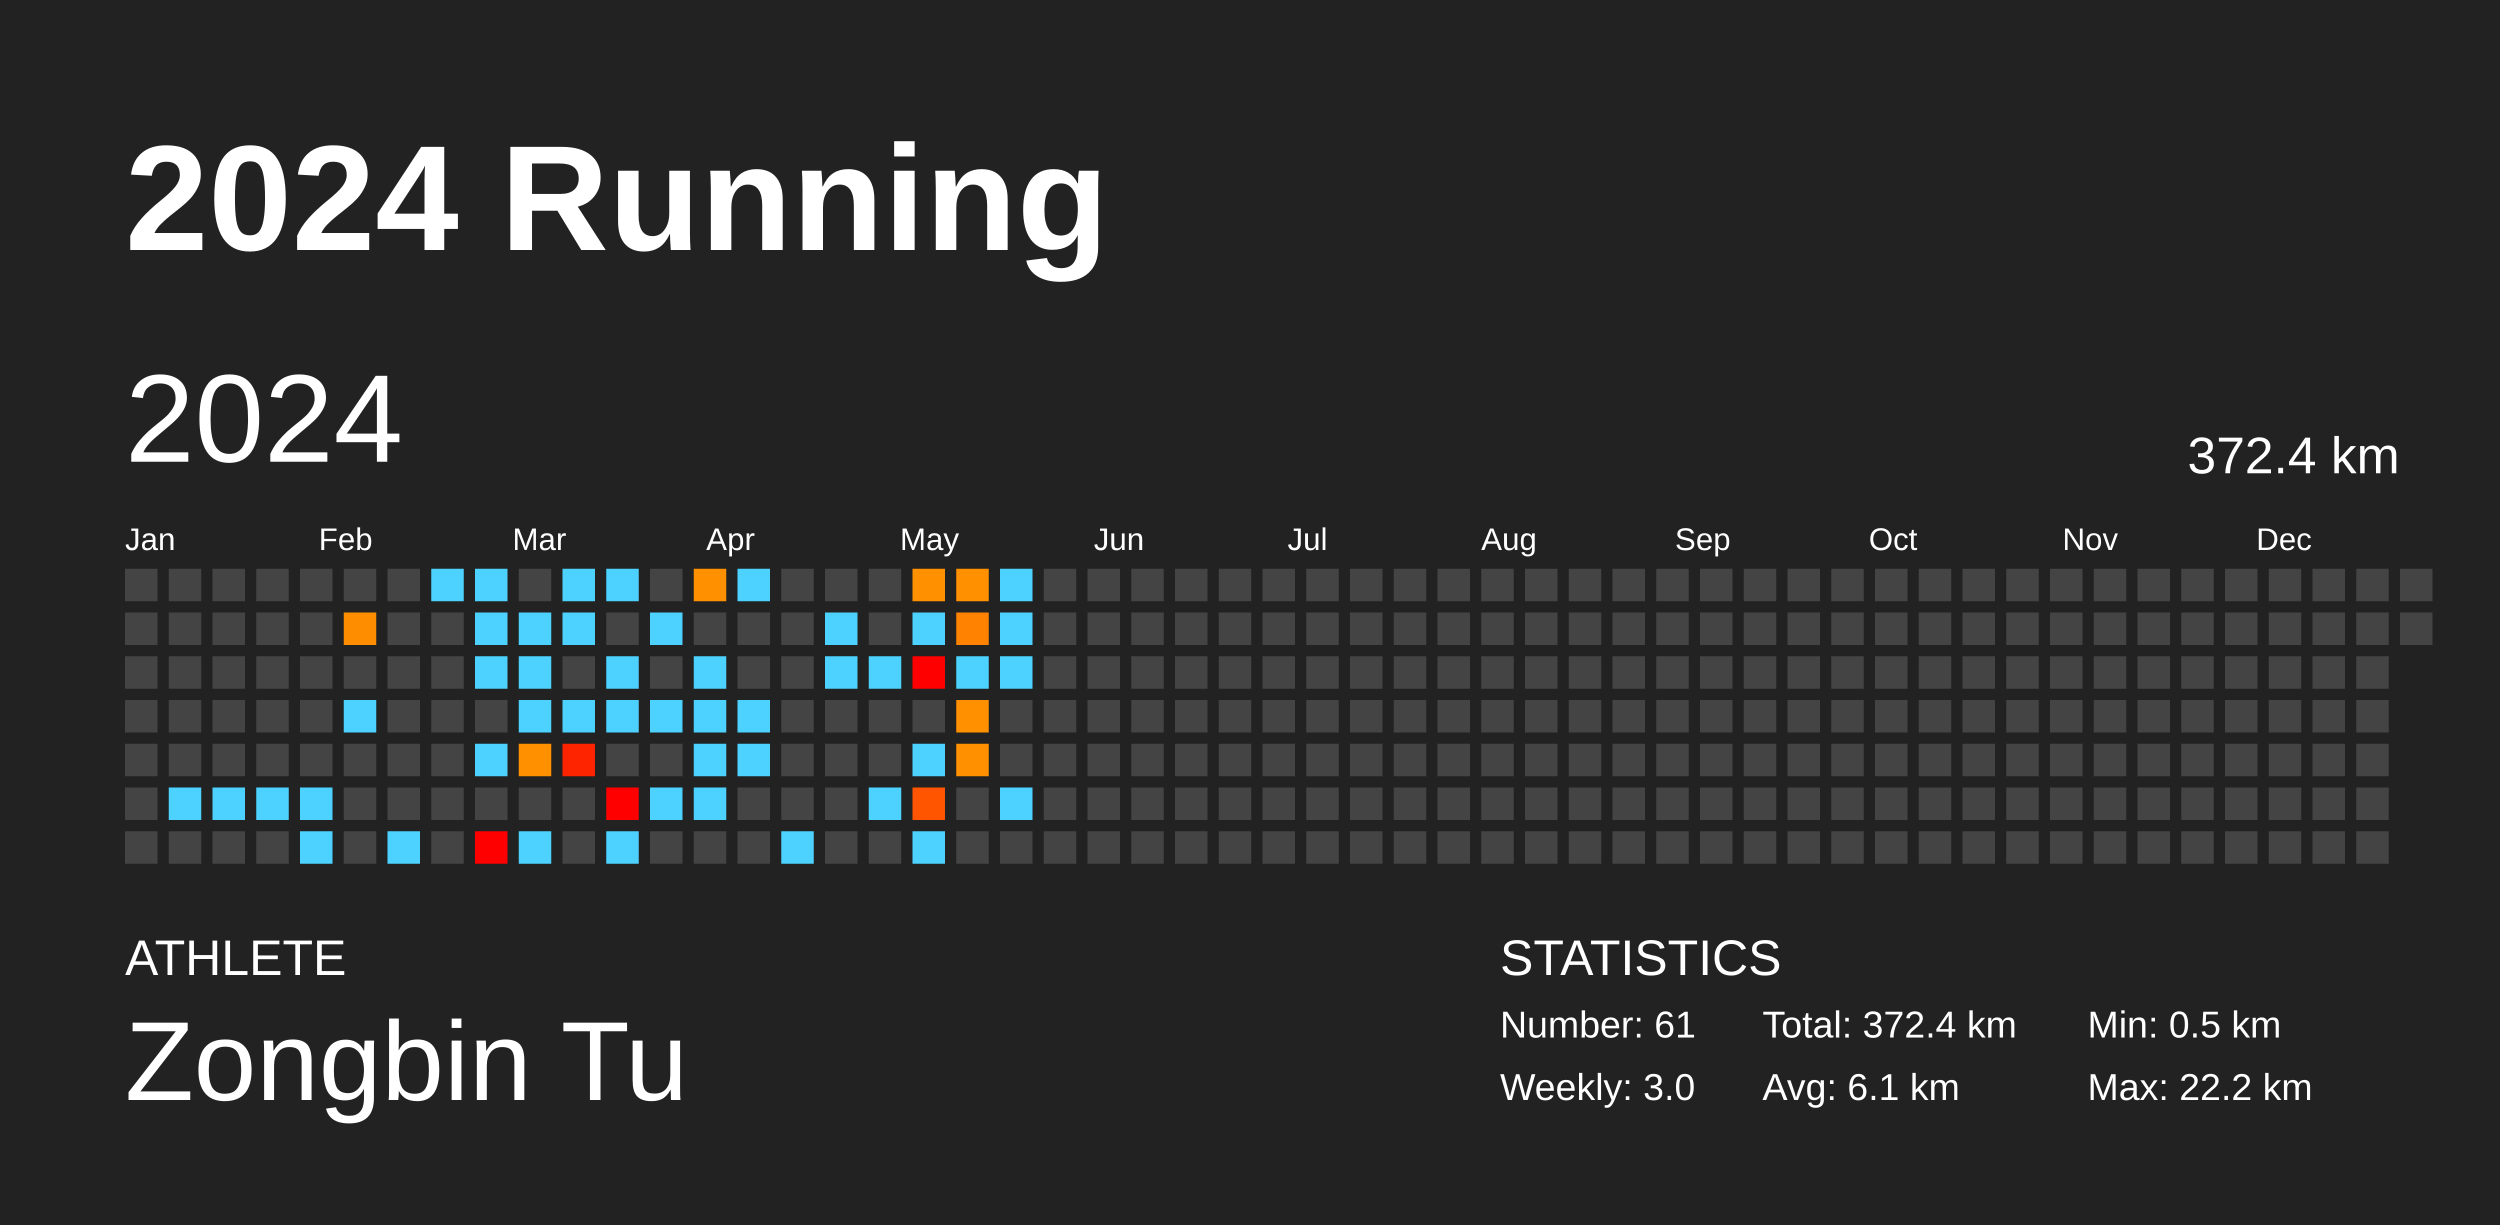
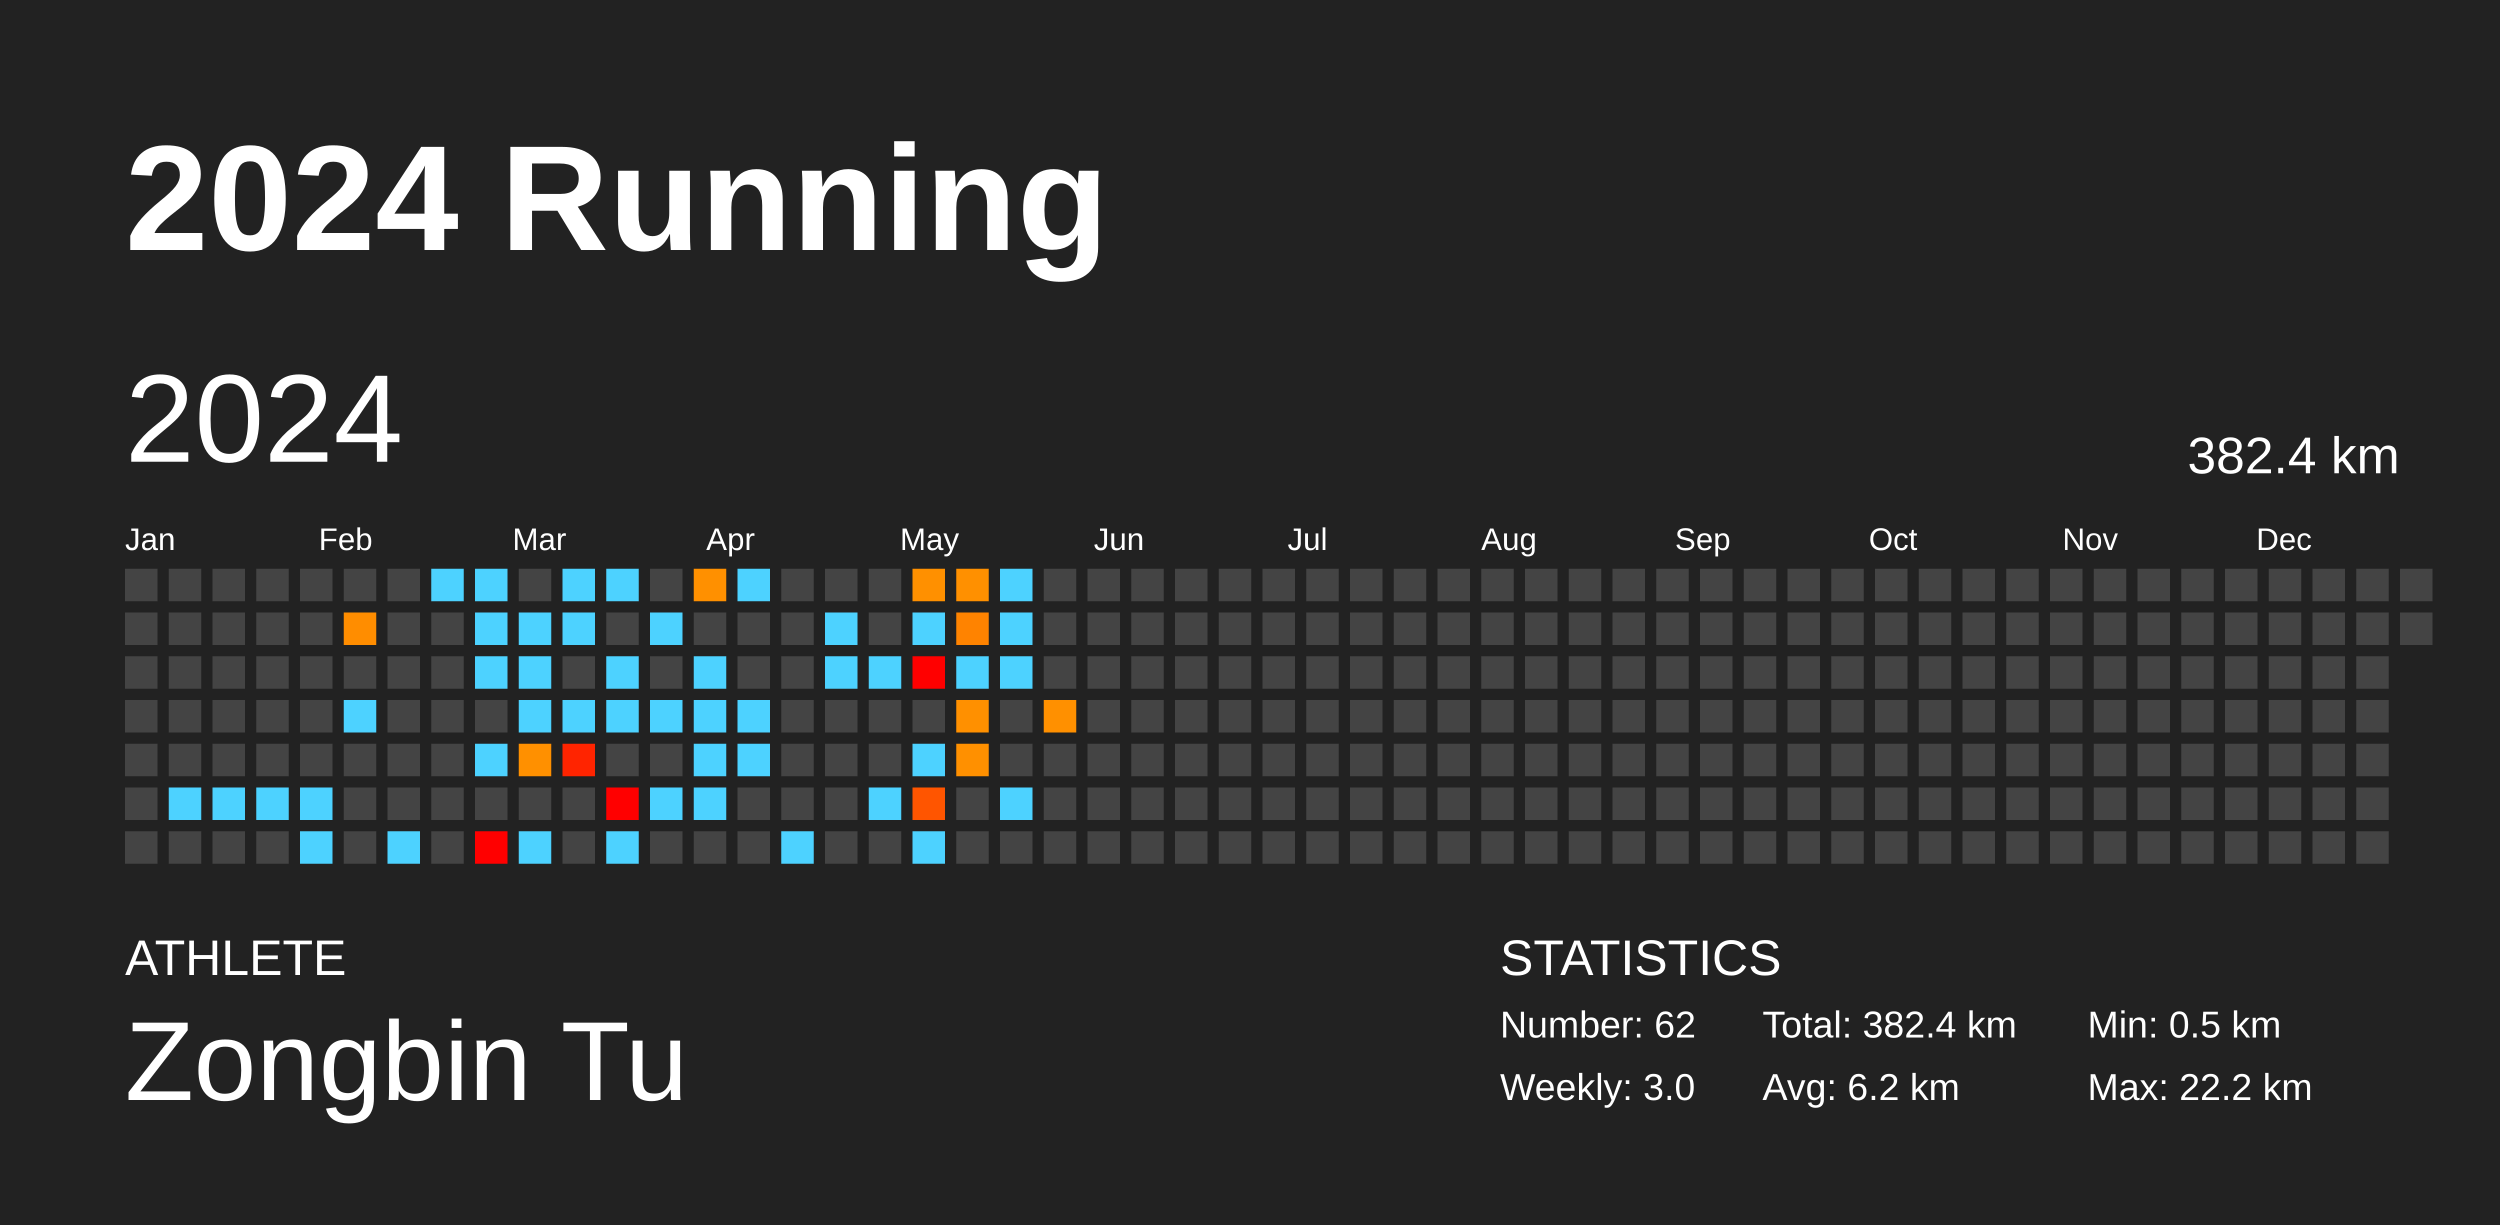
<svg xmlns="http://www.w3.org/2000/svg" baseProfile="full" height="98mm" version="1.1" viewBox="0,0,200,98" width="200mm">
  <defs />
  <rect fill="#222222" height="98" width="200" x="0" y="0" />
  <text fill="#FFFFFF" style="font-size:12px; font-family:Arial; font-weight:bold;" x="10" y="20">2024 Running</text>
  <text fill="#FFFFFF" style="font-size:4px; font-family:Arial" x="10" y="78">ATHLETE</text>
  <text fill="#FFFFFF" style="font-size:9px; font-family:Arial" x="10" y="88">Zongbin Tu</text>
  <text fill="#FFFFFF" style="font-size:4px; font-family:Arial" x="120" y="78">STATISTICS</text>
-   <text fill="#FFFFFF" style="font-size:3px; font-family:Arial" x="120" y="83">Number: 61</text>
+   <text fill="#FFFFFF" style="font-size:3px; font-family:Arial" x="120" y="83">Number: 62</text>
  <text fill="#FFFFFF" style="font-size:3px; font-family:Arial" x="120" y="88">Weekly: 3.0</text>
-   <text fill="#FFFFFF" style="font-size:3px; font-family:Arial" x="141" y="83">Total: 372.4 km</text>
-   <text fill="#FFFFFF" style="font-size:3px; font-family:Arial" x="141" y="88">Avg: 6.1 km</text>
+   <text fill="#FFFFFF" style="font-size:3px; font-family:Arial" x="141" y="83">Total: 382.4 km</text>
+   <text fill="#FFFFFF" style="font-size:3px; font-family:Arial" x="141" y="88">Avg: 6.2 km</text>
  <text fill="#FFFFFF" style="font-size:3px; font-family:Arial" x="167" y="83">Min: 0.5 km</text>
  <text fill="#FFFFFF" style="font-size:3px; font-family:Arial" x="167" y="88">Max: 22.2 km</text>
  <text dominant-baseline="hanging" fill="#FFFFFF" style="font-size:10.0px; font-family:Arial;" x="10" y="30">2024</text>
-   <text dominant-baseline="hanging" fill="#FFFFFF" style="font-size:4.125px; font-family:Arial;" x="175" y="35">372.4 km</text>
+   <text dominant-baseline="hanging" fill="#FFFFFF" style="font-size:4.125px; font-family:Arial;" x="175" y="35">382.4 km</text>
  <text fill="#FFFFFF" style="font-size:2.5px; font-family:Arial" x="10.0" y="44">Jan</text>
  <text fill="#FFFFFF" style="font-size:2.5px; font-family:Arial" x="25.5" y="44">Feb</text>
  <text fill="#FFFFFF" style="font-size:2.5px; font-family:Arial" x="41.0" y="44">Mar</text>
  <text fill="#FFFFFF" style="font-size:2.5px; font-family:Arial" x="56.5" y="44">Apr</text>
  <text fill="#FFFFFF" style="font-size:2.5px; font-family:Arial" x="72.0" y="44">May</text>
  <text fill="#FFFFFF" style="font-size:2.5px; font-family:Arial" x="87.5" y="44">Jun</text>
  <text fill="#FFFFFF" style="font-size:2.5px; font-family:Arial" x="103.0" y="44">Jul</text>
  <text fill="#FFFFFF" style="font-size:2.5px; font-family:Arial" x="118.5" y="44">Aug</text>
  <text fill="#FFFFFF" style="font-size:2.5px; font-family:Arial" x="134.0" y="44">Sep</text>
  <text fill="#FFFFFF" style="font-size:2.5px; font-family:Arial" x="149.5" y="44">Oct</text>
  <text fill="#FFFFFF" style="font-size:2.5px; font-family:Arial" x="165.0" y="44">Nov</text>
  <text fill="#FFFFFF" style="font-size:2.5px; font-family:Arial" x="180.5" y="44">Dec</text>
  <rect fill="#444444" height="2.6" width="2.6" x="10.0" y="45.5" />
  <rect fill="#444444" height="2.6" width="2.6" x="10.0" y="49.0" />
  <rect fill="#444444" height="2.6" width="2.6" x="10.0" y="52.5" />
  <rect fill="#444444" height="2.6" width="2.6" x="10.0" y="56.0" />
  <rect fill="#444444" height="2.6" width="2.6" x="10.0" y="59.5" />
  <rect fill="#444444" height="2.6" width="2.6" x="10.0" y="63.0" />
  <rect fill="#444444" height="2.6" width="2.6" x="10.0" y="66.5" />
  <rect fill="#444444" height="2.6" width="2.6" x="13.5" y="45.5" />
  <rect fill="#444444" height="2.6" width="2.6" x="13.5" y="49.0" />
  <rect fill="#444444" height="2.6" width="2.6" x="13.5" y="52.5" />
  <rect fill="#444444" height="2.6" width="2.6" x="13.5" y="56.0" />
  <rect fill="#444444" height="2.6" width="2.6" x="13.5" y="59.5" />
  <rect fill="#4dd2ff" height="2.6" width="2.6" x="13.5" y="63.0" />
  <rect fill="#444444" height="2.6" width="2.6" x="13.5" y="66.5" />
  <rect fill="#444444" height="2.6" width="2.6" x="17.0" y="45.5" />
  <rect fill="#444444" height="2.6" width="2.6" x="17.0" y="49.0" />
  <rect fill="#444444" height="2.6" width="2.6" x="17.0" y="52.5" />
  <rect fill="#444444" height="2.6" width="2.6" x="17.0" y="56.0" />
  <rect fill="#444444" height="2.6" width="2.6" x="17.0" y="59.5" />
  <rect fill="#4dd2ff" height="2.6" width="2.6" x="17.0" y="63.0" />
  <rect fill="#444444" height="2.6" width="2.6" x="17.0" y="66.5" />
  <rect fill="#444444" height="2.6" width="2.6" x="20.5" y="45.5" />
  <rect fill="#444444" height="2.6" width="2.6" x="20.5" y="49.0" />
  <rect fill="#444444" height="2.6" width="2.6" x="20.5" y="52.5" />
  <rect fill="#444444" height="2.6" width="2.6" x="20.5" y="56.0" />
  <rect fill="#444444" height="2.6" width="2.6" x="20.5" y="59.5" />
  <rect fill="#4dd2ff" height="2.6" width="2.6" x="20.5" y="63.0" />
  <rect fill="#444444" height="2.6" width="2.6" x="20.5" y="66.5" />
  <rect fill="#444444" height="2.6" width="2.6" x="24.0" y="45.5" />
  <rect fill="#444444" height="2.6" width="2.6" x="24.0" y="49.0" />
  <rect fill="#444444" height="2.6" width="2.6" x="24.0" y="52.5" />
  <rect fill="#444444" height="2.6" width="2.6" x="24.0" y="56.0" />
  <rect fill="#444444" height="2.6" width="2.6" x="24.0" y="59.5" />
  <rect fill="#4dd2ff" height="2.6" width="2.6" x="24.0" y="63.0" />
  <rect fill="#4dd2ff" height="2.6" width="2.6" x="24.0" y="66.5" />
  <rect fill="#444444" height="2.6" width="2.6" x="27.5" y="45.5" />
  <rect fill="#ff8d00" height="2.6" width="2.6" x="27.5" y="49.0" />
  <rect fill="#444444" height="2.6" width="2.6" x="27.5" y="52.5" />
  <rect fill="#4dd2ff" height="2.6" width="2.6" x="27.5" y="56.0" />
  <rect fill="#444444" height="2.6" width="2.6" x="27.5" y="59.5" />
  <rect fill="#444444" height="2.6" width="2.6" x="27.5" y="63.0" />
  <rect fill="#444444" height="2.6" width="2.6" x="27.5" y="66.5" />
  <rect fill="#444444" height="2.6" width="2.6" x="31.0" y="45.5" />
  <rect fill="#444444" height="2.6" width="2.6" x="31.0" y="49.0" />
  <rect fill="#444444" height="2.6" width="2.6" x="31.0" y="52.5" />
  <rect fill="#444444" height="2.6" width="2.6" x="31.0" y="56.0" />
  <rect fill="#444444" height="2.6" width="2.6" x="31.0" y="59.5" />
  <rect fill="#444444" height="2.6" width="2.6" x="31.0" y="63.0" />
  <rect fill="#4dd2ff" height="2.6" width="2.6" x="31.0" y="66.5" />
  <rect fill="#4dd2ff" height="2.6" width="2.6" x="34.5" y="45.5" />
  <rect fill="#444444" height="2.6" width="2.6" x="34.5" y="49.0" />
  <rect fill="#444444" height="2.6" width="2.6" x="34.5" y="52.5" />
  <rect fill="#444444" height="2.6" width="2.6" x="34.5" y="56.0" />
  <rect fill="#444444" height="2.6" width="2.6" x="34.5" y="59.5" />
  <rect fill="#444444" height="2.6" width="2.6" x="34.5" y="63.0" />
  <rect fill="#444444" height="2.6" width="2.6" x="34.5" y="66.5" />
  <rect fill="#4dd2ff" height="2.6" width="2.6" x="38.0" y="45.5" />
  <rect fill="#4dd2ff" height="2.6" width="2.6" x="38.0" y="49.0" />
  <rect fill="#4dd2ff" height="2.6" width="2.6" x="38.0" y="52.5" />
  <rect fill="#444444" height="2.6" width="2.6" x="38.0" y="56.0" />
  <rect fill="#4dd2ff" height="2.6" width="2.6" x="38.0" y="59.5" />
  <rect fill="#444444" height="2.6" width="2.6" x="38.0" y="63.0" />
  <rect fill="red" height="2.6" width="2.6" x="38.0" y="66.5" />
  <rect fill="#444444" height="2.6" width="2.6" x="41.5" y="45.5" />
  <rect fill="#4dd2ff" height="2.6" width="2.6" x="41.5" y="49.0" />
  <rect fill="#4dd2ff" height="2.6" width="2.6" x="41.5" y="52.5" />
  <rect fill="#4dd2ff" height="2.6" width="2.6" x="41.5" y="56.0" />
  <rect fill="#ff9000" height="2.6" width="2.6" x="41.5" y="59.5" />
  <rect fill="#444444" height="2.6" width="2.6" x="41.5" y="63.0" />
  <rect fill="#4dd2ff" height="2.6" width="2.6" x="41.5" y="66.5" />
  <rect fill="#4dd2ff" height="2.6" width="2.6" x="45.0" y="45.5" />
  <rect fill="#4dd2ff" height="2.6" width="2.6" x="45.0" y="49.0" />
  <rect fill="#444444" height="2.6" width="2.6" x="45.0" y="52.5" />
  <rect fill="#4dd2ff" height="2.6" width="2.6" x="45.0" y="56.0" />
  <rect fill="#ff2400" height="2.6" width="2.6" x="45.0" y="59.5" />
  <rect fill="#444444" height="2.6" width="2.6" x="45.0" y="63.0" />
  <rect fill="#444444" height="2.6" width="2.6" x="45.0" y="66.5" />
  <rect fill="#4dd2ff" height="2.6" width="2.6" x="48.5" y="45.5" />
  <rect fill="#444444" height="2.6" width="2.6" x="48.5" y="49.0" />
  <rect fill="#4dd2ff" height="2.6" width="2.6" x="48.5" y="52.5" />
  <rect fill="#4dd2ff" height="2.6" width="2.6" x="48.5" y="56.0" />
  <rect fill="#444444" height="2.6" width="2.6" x="48.5" y="59.5" />
  <rect fill="red" height="2.6" width="2.6" x="48.5" y="63.0" />
  <rect fill="#4dd2ff" height="2.6" width="2.6" x="48.5" y="66.5" />
  <rect fill="#444444" height="2.6" width="2.6" x="52.0" y="45.5" />
  <rect fill="#4dd2ff" height="2.6" width="2.6" x="52.0" y="49.0" />
  <rect fill="#444444" height="2.6" width="2.6" x="52.0" y="52.5" />
  <rect fill="#4dd2ff" height="2.6" width="2.6" x="52.0" y="56.0" />
  <rect fill="#444444" height="2.6" width="2.6" x="52.0" y="59.5" />
  <rect fill="#4dd2ff" height="2.6" width="2.6" x="52.0" y="63.0" />
  <rect fill="#444444" height="2.6" width="2.6" x="52.0" y="66.5" />
  <rect fill="#ff9000" height="2.6" width="2.6" x="55.5" y="45.5" />
  <rect fill="#444444" height="2.6" width="2.6" x="55.5" y="49.0" />
  <rect fill="#4dd2ff" height="2.6" width="2.6" x="55.5" y="52.5" />
  <rect fill="#4dd2ff" height="2.6" width="2.6" x="55.5" y="56.0" />
  <rect fill="#4dd2ff" height="2.6" width="2.6" x="55.5" y="59.5" />
  <rect fill="#4dd2ff" height="2.6" width="2.6" x="55.5" y="63.0" />
  <rect fill="#444444" height="2.6" width="2.6" x="55.5" y="66.5" />
  <rect fill="#4dd2ff" height="2.6" width="2.6" x="59.0" y="45.5" />
  <rect fill="#444444" height="2.6" width="2.6" x="59.0" y="49.0" />
  <rect fill="#444444" height="2.6" width="2.6" x="59.0" y="52.5" />
  <rect fill="#4dd2ff" height="2.6" width="2.6" x="59.0" y="56.0" />
  <rect fill="#4dd2ff" height="2.6" width="2.6" x="59.0" y="59.5" />
  <rect fill="#444444" height="2.6" width="2.6" x="59.0" y="63.0" />
  <rect fill="#444444" height="2.6" width="2.6" x="59.0" y="66.5" />
  <rect fill="#444444" height="2.6" width="2.6" x="62.5" y="45.5" />
  <rect fill="#444444" height="2.6" width="2.6" x="62.5" y="49.0" />
  <rect fill="#444444" height="2.6" width="2.6" x="62.5" y="52.5" />
  <rect fill="#444444" height="2.6" width="2.6" x="62.5" y="56.0" />
  <rect fill="#444444" height="2.6" width="2.6" x="62.5" y="59.5" />
  <rect fill="#444444" height="2.6" width="2.6" x="62.5" y="63.0" />
  <rect fill="#4dd2ff" height="2.6" width="2.6" x="62.5" y="66.5" />
  <rect fill="#444444" height="2.6" width="2.6" x="66.0" y="45.5" />
  <rect fill="#4dd2ff" height="2.6" width="2.6" x="66.0" y="49.0" />
  <rect fill="#4dd2ff" height="2.6" width="2.6" x="66.0" y="52.5" />
  <rect fill="#444444" height="2.6" width="2.6" x="66.0" y="56.0" />
  <rect fill="#444444" height="2.6" width="2.6" x="66.0" y="59.5" />
  <rect fill="#444444" height="2.6" width="2.6" x="66.0" y="63.0" />
  <rect fill="#444444" height="2.6" width="2.6" x="66.0" y="66.5" />
  <rect fill="#444444" height="2.6" width="2.6" x="69.5" y="45.5" />
  <rect fill="#444444" height="2.6" width="2.6" x="69.5" y="49.0" />
  <rect fill="#4dd2ff" height="2.6" width="2.6" x="69.5" y="52.5" />
  <rect fill="#444444" height="2.6" width="2.6" x="69.5" y="56.0" />
  <rect fill="#444444" height="2.6" width="2.6" x="69.5" y="59.5" />
  <rect fill="#4dd2ff" height="2.6" width="2.6" x="69.5" y="63.0" />
  <rect fill="#444444" height="2.6" width="2.6" x="69.5" y="66.5" />
  <rect fill="#ff9000" height="2.6" width="2.6" x="73.0" y="45.5" />
  <rect fill="#4dd2ff" height="2.6" width="2.6" x="73.0" y="49.0" />
  <rect fill="red" height="2.6" width="2.6" x="73.0" y="52.5" />
  <rect fill="#444444" height="2.6" width="2.6" x="73.0" y="56.0" />
  <rect fill="#4dd2ff" height="2.6" width="2.6" x="73.0" y="59.5" />
  <rect fill="#ff5500" height="2.6" width="2.6" x="73.0" y="63.0" />
  <rect fill="#4dd2ff" height="2.6" width="2.6" x="73.0" y="66.5" />
  <rect fill="#ff9000" height="2.6" width="2.6" x="76.5" y="45.5" />
  <rect fill="#ff8300" height="2.6" width="2.6" x="76.5" y="49.0" />
  <rect fill="#4dd2ff" height="2.6" width="2.6" x="76.5" y="52.5" />
  <rect fill="#ff9000" height="2.6" width="2.6" x="76.5" y="56.0" />
  <rect fill="#ff9000" height="2.6" width="2.6" x="76.5" y="59.5" />
  <rect fill="#444444" height="2.6" width="2.6" x="76.5" y="63.0" />
  <rect fill="#444444" height="2.6" width="2.6" x="76.5" y="66.5" />
  <rect fill="#4dd2ff" height="2.6" width="2.6" x="80.0" y="45.5" />
  <rect fill="#4dd2ff" height="2.6" width="2.6" x="80.0" y="49.0" />
  <rect fill="#4dd2ff" height="2.6" width="2.6" x="80.0" y="52.5" />
  <rect fill="#444444" height="2.6" width="2.6" x="80.0" y="56.0" />
  <rect fill="#444444" height="2.6" width="2.6" x="80.0" y="59.5" />
  <rect fill="#4dd2ff" height="2.6" width="2.6" x="80.0" y="63.0" />
  <rect fill="#444444" height="2.6" width="2.6" x="80.0" y="66.5" />
  <rect fill="#444444" height="2.6" width="2.6" x="83.5" y="45.5" />
  <rect fill="#444444" height="2.6" width="2.6" x="83.5" y="49.0" />
  <rect fill="#444444" height="2.6" width="2.6" x="83.5" y="52.5" />
-   <rect fill="#444444" height="2.6" width="2.6" x="83.5" y="56.0" />
+   <rect fill="#ff9000" height="2.6" width="2.6" x="83.5" y="56.0" />
  <rect fill="#444444" height="2.6" width="2.6" x="83.5" y="59.5" />
  <rect fill="#444444" height="2.6" width="2.6" x="83.5" y="63.0" />
  <rect fill="#444444" height="2.6" width="2.6" x="83.5" y="66.5" />
  <rect fill="#444444" height="2.6" width="2.6" x="87.0" y="45.5" />
  <rect fill="#444444" height="2.6" width="2.6" x="87.0" y="49.0" />
  <rect fill="#444444" height="2.6" width="2.6" x="87.0" y="52.5" />
  <rect fill="#444444" height="2.6" width="2.6" x="87.0" y="56.0" />
  <rect fill="#444444" height="2.6" width="2.6" x="87.0" y="59.5" />
  <rect fill="#444444" height="2.6" width="2.6" x="87.0" y="63.0" />
  <rect fill="#444444" height="2.6" width="2.6" x="87.0" y="66.5" />
  <rect fill="#444444" height="2.6" width="2.6" x="90.5" y="45.5" />
  <rect fill="#444444" height="2.6" width="2.6" x="90.5" y="49.0" />
  <rect fill="#444444" height="2.6" width="2.6" x="90.5" y="52.5" />
  <rect fill="#444444" height="2.6" width="2.6" x="90.5" y="56.0" />
  <rect fill="#444444" height="2.6" width="2.6" x="90.5" y="59.5" />
  <rect fill="#444444" height="2.6" width="2.6" x="90.5" y="63.0" />
  <rect fill="#444444" height="2.6" width="2.6" x="90.5" y="66.5" />
  <rect fill="#444444" height="2.6" width="2.6" x="94.0" y="45.5" />
  <rect fill="#444444" height="2.6" width="2.6" x="94.0" y="49.0" />
  <rect fill="#444444" height="2.6" width="2.6" x="94.0" y="52.5" />
  <rect fill="#444444" height="2.6" width="2.6" x="94.0" y="56.0" />
  <rect fill="#444444" height="2.6" width="2.6" x="94.0" y="59.5" />
  <rect fill="#444444" height="2.6" width="2.6" x="94.0" y="63.0" />
  <rect fill="#444444" height="2.6" width="2.6" x="94.0" y="66.5" />
  <rect fill="#444444" height="2.6" width="2.6" x="97.5" y="45.5" />
  <rect fill="#444444" height="2.6" width="2.6" x="97.5" y="49.0" />
  <rect fill="#444444" height="2.6" width="2.6" x="97.5" y="52.5" />
  <rect fill="#444444" height="2.6" width="2.6" x="97.5" y="56.0" />
  <rect fill="#444444" height="2.6" width="2.6" x="97.5" y="59.5" />
  <rect fill="#444444" height="2.6" width="2.6" x="97.5" y="63.0" />
  <rect fill="#444444" height="2.6" width="2.6" x="97.5" y="66.5" />
  <rect fill="#444444" height="2.6" width="2.6" x="101.0" y="45.5" />
  <rect fill="#444444" height="2.6" width="2.6" x="101.0" y="49.0" />
  <rect fill="#444444" height="2.6" width="2.6" x="101.0" y="52.5" />
  <rect fill="#444444" height="2.6" width="2.6" x="101.0" y="56.0" />
  <rect fill="#444444" height="2.6" width="2.6" x="101.0" y="59.5" />
  <rect fill="#444444" height="2.6" width="2.6" x="101.0" y="63.0" />
  <rect fill="#444444" height="2.6" width="2.6" x="101.0" y="66.5" />
  <rect fill="#444444" height="2.6" width="2.6" x="104.5" y="45.5" />
  <rect fill="#444444" height="2.6" width="2.6" x="104.5" y="49.0" />
  <rect fill="#444444" height="2.6" width="2.6" x="104.5" y="52.5" />
  <rect fill="#444444" height="2.6" width="2.6" x="104.5" y="56.0" />
  <rect fill="#444444" height="2.6" width="2.6" x="104.5" y="59.5" />
  <rect fill="#444444" height="2.6" width="2.6" x="104.5" y="63.0" />
  <rect fill="#444444" height="2.6" width="2.6" x="104.5" y="66.5" />
  <rect fill="#444444" height="2.6" width="2.6" x="108.0" y="45.5" />
  <rect fill="#444444" height="2.6" width="2.6" x="108.0" y="49.0" />
  <rect fill="#444444" height="2.6" width="2.6" x="108.0" y="52.5" />
  <rect fill="#444444" height="2.6" width="2.6" x="108.0" y="56.0" />
  <rect fill="#444444" height="2.6" width="2.6" x="108.0" y="59.5" />
  <rect fill="#444444" height="2.6" width="2.6" x="108.0" y="63.0" />
  <rect fill="#444444" height="2.6" width="2.6" x="108.0" y="66.5" />
  <rect fill="#444444" height="2.6" width="2.6" x="111.5" y="45.5" />
  <rect fill="#444444" height="2.6" width="2.6" x="111.5" y="49.0" />
  <rect fill="#444444" height="2.6" width="2.6" x="111.5" y="52.5" />
  <rect fill="#444444" height="2.6" width="2.6" x="111.5" y="56.0" />
  <rect fill="#444444" height="2.6" width="2.6" x="111.5" y="59.5" />
  <rect fill="#444444" height="2.6" width="2.6" x="111.5" y="63.0" />
  <rect fill="#444444" height="2.6" width="2.6" x="111.5" y="66.5" />
  <rect fill="#444444" height="2.6" width="2.6" x="115.0" y="45.5" />
  <rect fill="#444444" height="2.6" width="2.6" x="115.0" y="49.0" />
  <rect fill="#444444" height="2.6" width="2.6" x="115.0" y="52.5" />
  <rect fill="#444444" height="2.6" width="2.6" x="115.0" y="56.0" />
  <rect fill="#444444" height="2.6" width="2.6" x="115.0" y="59.5" />
  <rect fill="#444444" height="2.6" width="2.6" x="115.0" y="63.0" />
  <rect fill="#444444" height="2.6" width="2.6" x="115.0" y="66.5" />
  <rect fill="#444444" height="2.6" width="2.6" x="118.5" y="45.5" />
  <rect fill="#444444" height="2.6" width="2.6" x="118.5" y="49.0" />
  <rect fill="#444444" height="2.6" width="2.6" x="118.5" y="52.5" />
  <rect fill="#444444" height="2.6" width="2.6" x="118.5" y="56.0" />
  <rect fill="#444444" height="2.6" width="2.6" x="118.5" y="59.5" />
  <rect fill="#444444" height="2.6" width="2.6" x="118.5" y="63.0" />
  <rect fill="#444444" height="2.6" width="2.6" x="118.5" y="66.5" />
  <rect fill="#444444" height="2.6" width="2.6" x="122.0" y="45.5" />
  <rect fill="#444444" height="2.6" width="2.6" x="122.0" y="49.0" />
  <rect fill="#444444" height="2.6" width="2.6" x="122.0" y="52.5" />
  <rect fill="#444444" height="2.6" width="2.6" x="122.0" y="56.0" />
  <rect fill="#444444" height="2.6" width="2.6" x="122.0" y="59.5" />
  <rect fill="#444444" height="2.6" width="2.6" x="122.0" y="63.0" />
  <rect fill="#444444" height="2.6" width="2.6" x="122.0" y="66.5" />
  <rect fill="#444444" height="2.6" width="2.6" x="125.5" y="45.5" />
  <rect fill="#444444" height="2.6" width="2.6" x="125.5" y="49.0" />
  <rect fill="#444444" height="2.6" width="2.6" x="125.5" y="52.5" />
  <rect fill="#444444" height="2.6" width="2.6" x="125.5" y="56.0" />
  <rect fill="#444444" height="2.6" width="2.6" x="125.5" y="59.5" />
  <rect fill="#444444" height="2.6" width="2.6" x="125.5" y="63.0" />
  <rect fill="#444444" height="2.6" width="2.6" x="125.5" y="66.5" />
  <rect fill="#444444" height="2.6" width="2.6" x="129.0" y="45.5" />
  <rect fill="#444444" height="2.6" width="2.6" x="129.0" y="49.0" />
  <rect fill="#444444" height="2.6" width="2.6" x="129.0" y="52.5" />
  <rect fill="#444444" height="2.6" width="2.6" x="129.0" y="56.0" />
  <rect fill="#444444" height="2.6" width="2.6" x="129.0" y="59.5" />
  <rect fill="#444444" height="2.6" width="2.6" x="129.0" y="63.0" />
  <rect fill="#444444" height="2.6" width="2.6" x="129.0" y="66.5" />
  <rect fill="#444444" height="2.6" width="2.6" x="132.5" y="45.5" />
  <rect fill="#444444" height="2.6" width="2.6" x="132.5" y="49.0" />
  <rect fill="#444444" height="2.6" width="2.6" x="132.5" y="52.5" />
  <rect fill="#444444" height="2.6" width="2.6" x="132.5" y="56.0" />
  <rect fill="#444444" height="2.6" width="2.6" x="132.5" y="59.5" />
  <rect fill="#444444" height="2.6" width="2.6" x="132.5" y="63.0" />
  <rect fill="#444444" height="2.6" width="2.6" x="132.5" y="66.5" />
  <rect fill="#444444" height="2.6" width="2.6" x="136.0" y="45.5" />
  <rect fill="#444444" height="2.6" width="2.6" x="136.0" y="49.0" />
  <rect fill="#444444" height="2.6" width="2.6" x="136.0" y="52.5" />
  <rect fill="#444444" height="2.6" width="2.6" x="136.0" y="56.0" />
  <rect fill="#444444" height="2.6" width="2.6" x="136.0" y="59.5" />
  <rect fill="#444444" height="2.6" width="2.6" x="136.0" y="63.0" />
  <rect fill="#444444" height="2.6" width="2.6" x="136.0" y="66.5" />
  <rect fill="#444444" height="2.6" width="2.6" x="139.5" y="45.5" />
  <rect fill="#444444" height="2.6" width="2.6" x="139.5" y="49.0" />
  <rect fill="#444444" height="2.6" width="2.6" x="139.5" y="52.5" />
  <rect fill="#444444" height="2.6" width="2.6" x="139.5" y="56.0" />
  <rect fill="#444444" height="2.6" width="2.6" x="139.5" y="59.5" />
  <rect fill="#444444" height="2.6" width="2.6" x="139.5" y="63.0" />
  <rect fill="#444444" height="2.6" width="2.6" x="139.5" y="66.5" />
  <rect fill="#444444" height="2.6" width="2.6" x="143.0" y="45.5" />
  <rect fill="#444444" height="2.6" width="2.6" x="143.0" y="49.0" />
  <rect fill="#444444" height="2.6" width="2.6" x="143.0" y="52.5" />
  <rect fill="#444444" height="2.6" width="2.6" x="143.0" y="56.0" />
  <rect fill="#444444" height="2.6" width="2.6" x="143.0" y="59.5" />
  <rect fill="#444444" height="2.6" width="2.6" x="143.0" y="63.0" />
  <rect fill="#444444" height="2.6" width="2.6" x="143.0" y="66.5" />
  <rect fill="#444444" height="2.6" width="2.6" x="146.5" y="45.5" />
  <rect fill="#444444" height="2.6" width="2.6" x="146.5" y="49.0" />
  <rect fill="#444444" height="2.6" width="2.6" x="146.5" y="52.5" />
  <rect fill="#444444" height="2.6" width="2.6" x="146.5" y="56.0" />
  <rect fill="#444444" height="2.6" width="2.6" x="146.5" y="59.5" />
  <rect fill="#444444" height="2.6" width="2.6" x="146.5" y="63.0" />
  <rect fill="#444444" height="2.6" width="2.6" x="146.5" y="66.5" />
  <rect fill="#444444" height="2.6" width="2.6" x="150.0" y="45.5" />
  <rect fill="#444444" height="2.6" width="2.6" x="150.0" y="49.0" />
  <rect fill="#444444" height="2.6" width="2.6" x="150.0" y="52.5" />
  <rect fill="#444444" height="2.6" width="2.6" x="150.0" y="56.0" />
  <rect fill="#444444" height="2.6" width="2.6" x="150.0" y="59.5" />
  <rect fill="#444444" height="2.6" width="2.6" x="150.0" y="63.0" />
  <rect fill="#444444" height="2.6" width="2.6" x="150.0" y="66.5" />
  <rect fill="#444444" height="2.6" width="2.6" x="153.5" y="45.5" />
  <rect fill="#444444" height="2.6" width="2.6" x="153.5" y="49.0" />
  <rect fill="#444444" height="2.6" width="2.6" x="153.5" y="52.5" />
  <rect fill="#444444" height="2.6" width="2.6" x="153.5" y="56.0" />
  <rect fill="#444444" height="2.6" width="2.6" x="153.5" y="59.5" />
  <rect fill="#444444" height="2.6" width="2.6" x="153.5" y="63.0" />
  <rect fill="#444444" height="2.6" width="2.6" x="153.5" y="66.5" />
  <rect fill="#444444" height="2.6" width="2.6" x="157.0" y="45.5" />
  <rect fill="#444444" height="2.6" width="2.6" x="157.0" y="49.0" />
  <rect fill="#444444" height="2.6" width="2.6" x="157.0" y="52.5" />
  <rect fill="#444444" height="2.6" width="2.6" x="157.0" y="56.0" />
  <rect fill="#444444" height="2.6" width="2.6" x="157.0" y="59.5" />
  <rect fill="#444444" height="2.6" width="2.6" x="157.0" y="63.0" />
  <rect fill="#444444" height="2.6" width="2.6" x="157.0" y="66.5" />
  <rect fill="#444444" height="2.6" width="2.6" x="160.5" y="45.5" />
  <rect fill="#444444" height="2.6" width="2.6" x="160.5" y="49.0" />
  <rect fill="#444444" height="2.6" width="2.6" x="160.5" y="52.5" />
  <rect fill="#444444" height="2.6" width="2.6" x="160.5" y="56.0" />
  <rect fill="#444444" height="2.6" width="2.6" x="160.5" y="59.5" />
  <rect fill="#444444" height="2.6" width="2.6" x="160.5" y="63.0" />
  <rect fill="#444444" height="2.6" width="2.6" x="160.5" y="66.5" />
  <rect fill="#444444" height="2.6" width="2.6" x="164.0" y="45.5" />
  <rect fill="#444444" height="2.6" width="2.6" x="164.0" y="49.0" />
  <rect fill="#444444" height="2.6" width="2.6" x="164.0" y="52.5" />
  <rect fill="#444444" height="2.6" width="2.6" x="164.0" y="56.0" />
  <rect fill="#444444" height="2.6" width="2.6" x="164.0" y="59.5" />
  <rect fill="#444444" height="2.6" width="2.6" x="164.0" y="63.0" />
  <rect fill="#444444" height="2.6" width="2.6" x="164.0" y="66.5" />
  <rect fill="#444444" height="2.6" width="2.6" x="167.5" y="45.5" />
  <rect fill="#444444" height="2.6" width="2.6" x="167.5" y="49.0" />
  <rect fill="#444444" height="2.6" width="2.6" x="167.5" y="52.5" />
  <rect fill="#444444" height="2.6" width="2.6" x="167.5" y="56.0" />
  <rect fill="#444444" height="2.6" width="2.6" x="167.5" y="59.5" />
  <rect fill="#444444" height="2.6" width="2.6" x="167.5" y="63.0" />
  <rect fill="#444444" height="2.6" width="2.6" x="167.5" y="66.5" />
  <rect fill="#444444" height="2.6" width="2.6" x="171.0" y="45.5" />
  <rect fill="#444444" height="2.6" width="2.6" x="171.0" y="49.0" />
  <rect fill="#444444" height="2.6" width="2.6" x="171.0" y="52.5" />
  <rect fill="#444444" height="2.6" width="2.6" x="171.0" y="56.0" />
  <rect fill="#444444" height="2.6" width="2.6" x="171.0" y="59.5" />
  <rect fill="#444444" height="2.6" width="2.6" x="171.0" y="63.0" />
  <rect fill="#444444" height="2.6" width="2.6" x="171.0" y="66.5" />
  <rect fill="#444444" height="2.6" width="2.6" x="174.5" y="45.5" />
  <rect fill="#444444" height="2.6" width="2.6" x="174.5" y="49.0" />
  <rect fill="#444444" height="2.6" width="2.6" x="174.5" y="52.5" />
  <rect fill="#444444" height="2.6" width="2.6" x="174.5" y="56.0" />
  <rect fill="#444444" height="2.6" width="2.6" x="174.5" y="59.5" />
  <rect fill="#444444" height="2.6" width="2.6" x="174.5" y="63.0" />
  <rect fill="#444444" height="2.6" width="2.6" x="174.5" y="66.5" />
  <rect fill="#444444" height="2.6" width="2.6" x="178.0" y="45.5" />
  <rect fill="#444444" height="2.6" width="2.6" x="178.0" y="49.0" />
  <rect fill="#444444" height="2.6" width="2.6" x="178.0" y="52.5" />
  <rect fill="#444444" height="2.6" width="2.6" x="178.0" y="56.0" />
  <rect fill="#444444" height="2.6" width="2.6" x="178.0" y="59.5" />
  <rect fill="#444444" height="2.6" width="2.6" x="178.0" y="63.0" />
  <rect fill="#444444" height="2.6" width="2.6" x="178.0" y="66.5" />
  <rect fill="#444444" height="2.6" width="2.6" x="181.5" y="45.5" />
  <rect fill="#444444" height="2.6" width="2.6" x="181.5" y="49.0" />
  <rect fill="#444444" height="2.6" width="2.6" x="181.5" y="52.5" />
  <rect fill="#444444" height="2.6" width="2.6" x="181.5" y="56.0" />
  <rect fill="#444444" height="2.6" width="2.6" x="181.5" y="59.5" />
  <rect fill="#444444" height="2.6" width="2.6" x="181.5" y="63.0" />
  <rect fill="#444444" height="2.6" width="2.6" x="181.5" y="66.5" />
  <rect fill="#444444" height="2.6" width="2.6" x="185.0" y="45.5" />
  <rect fill="#444444" height="2.6" width="2.6" x="185.0" y="49.0" />
  <rect fill="#444444" height="2.6" width="2.6" x="185.0" y="52.5" />
  <rect fill="#444444" height="2.6" width="2.6" x="185.0" y="56.0" />
  <rect fill="#444444" height="2.6" width="2.6" x="185.0" y="59.5" />
  <rect fill="#444444" height="2.6" width="2.6" x="185.0" y="63.0" />
  <rect fill="#444444" height="2.6" width="2.6" x="185.0" y="66.5" />
  <rect fill="#444444" height="2.6" width="2.6" x="188.5" y="45.5" />
  <rect fill="#444444" height="2.6" width="2.6" x="188.5" y="49.0" />
  <rect fill="#444444" height="2.6" width="2.6" x="188.5" y="52.5" />
  <rect fill="#444444" height="2.6" width="2.6" x="188.5" y="56.0" />
  <rect fill="#444444" height="2.6" width="2.6" x="188.5" y="59.5" />
  <rect fill="#444444" height="2.6" width="2.6" x="188.5" y="63.0" />
  <rect fill="#444444" height="2.6" width="2.6" x="188.5" y="66.5" />
  <rect fill="#444444" height="2.6" width="2.6" x="192.0" y="45.5" />
  <rect fill="#444444" height="2.6" width="2.6" x="192.0" y="49.0" />
</svg>
